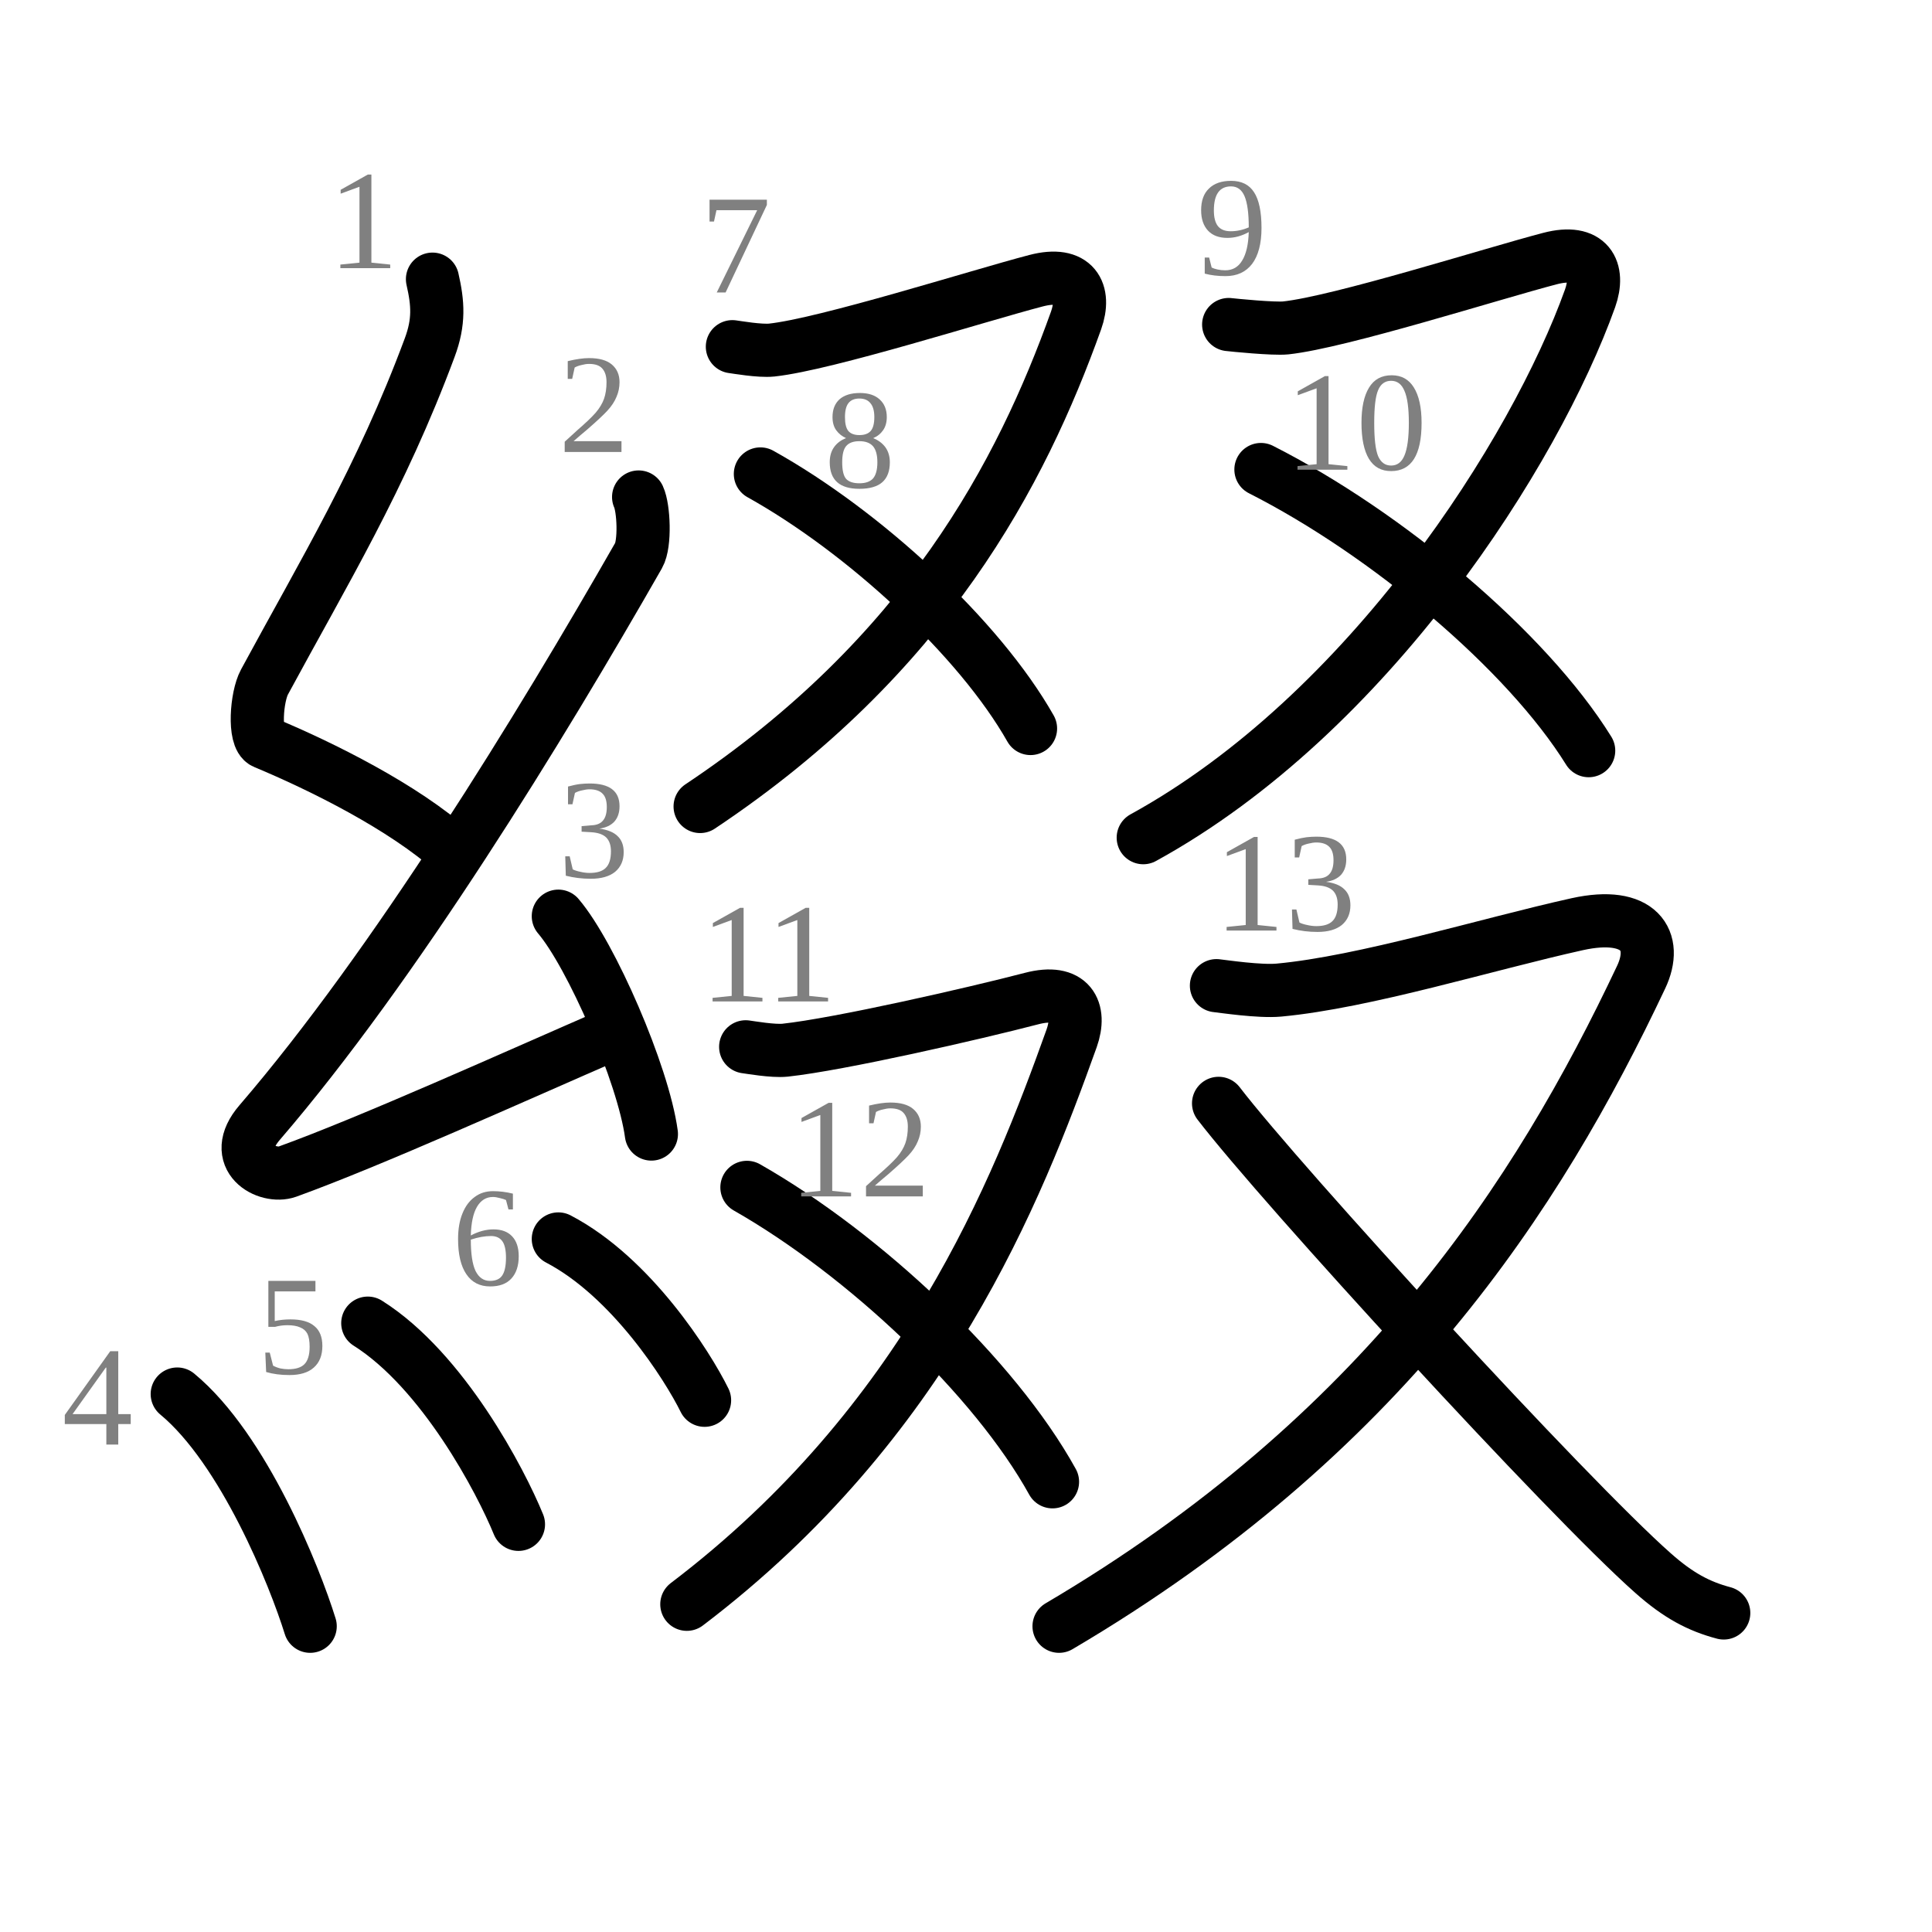
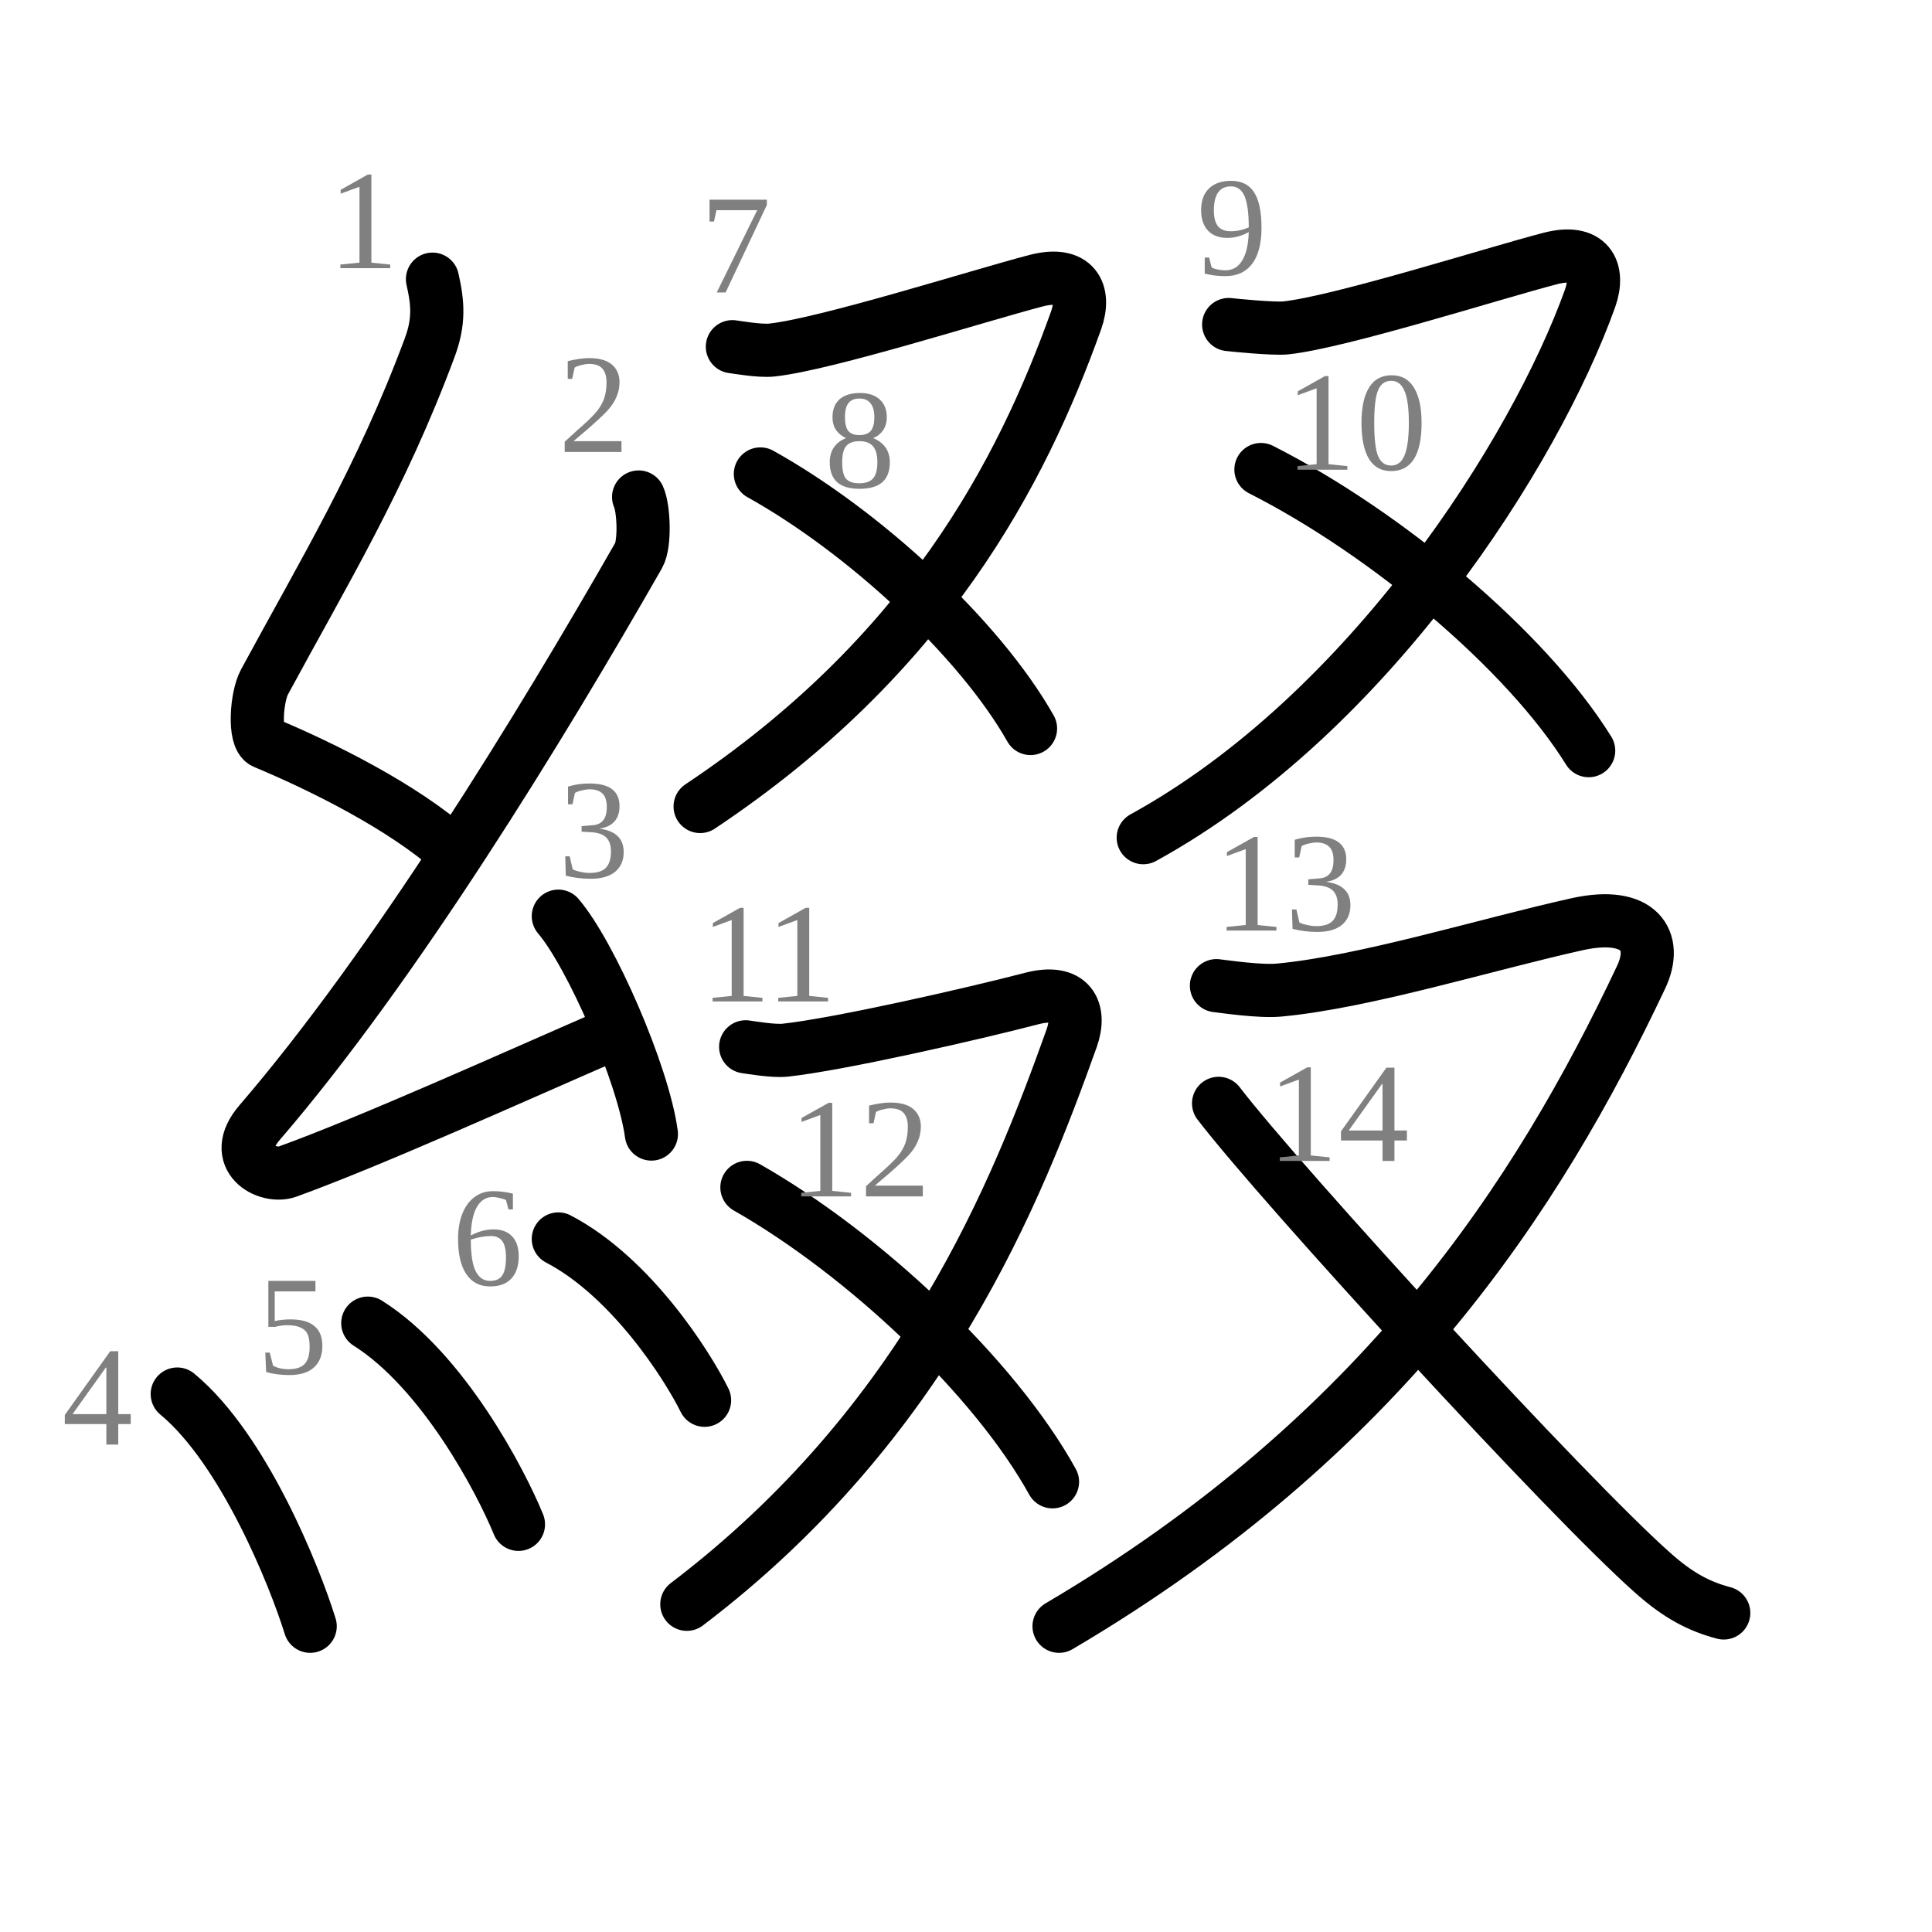
<svg xmlns="http://www.w3.org/2000/svg" xmlns:ns1="http://kanjivg.tagaini.net" width="109" height="109" viewBox="0 0 109 109">
  <g id="kvg:StrokePaths_07db4-Kaisho" style="fill:none;stroke:#000000;stroke-width:3;stroke-linecap:round;stroke-linejoin:round;">
    <g id="kvg:07db4-Kaisho" ns1:element="綴">
      <g id="kvg:07db4-Kaisho-g1" ns1:element="糸" ns1:variant="true" ns1:position="left" ns1:radical="general">
        <path id="kvg:07db4-Kaisho-s1" ns1:type="㇜" d="M24.4,15.75c0.31,1.36,0.39,2.4-0.16,3.87c-2.74,7.37-5.99,12.7-9.32,18.86c-0.45,0.83-0.62,3.15,0,3.41c3.26,1.36,7.84,3.64,10.64,6.14" />
        <path id="kvg:07db4-Kaisho-s2" ns1:type="㇜" d="M36.03,28.04c0.29,0.62,0.38,2.64,0,3.3C30.5,41.02,22.25,54.5,14.65,63.33c-1.74,2.02,0.43,3.18,1.57,2.77c4.75-1.72,12.78-5.35,18.53-7.85" />
        <path id="kvg:07db4-Kaisho-s3" ns1:type="㇔" d="M31.5,51.69c1.85,2.17,4.79,8.91,5.25,12.29" />
        <path id="kvg:07db4-Kaisho-s4" ns1:type="㇔" d="M10,78.65c3.75,3.1,6.63,10.29,7.5,13.1" />
        <path id="kvg:07db4-Kaisho-s5" ns1:type="㇔" d="M20.75,74.65c4.25,2.68,7.51,8.92,8.5,11.35" />
        <path id="kvg:07db4-Kaisho-s6" ns1:type="㇔" d="M31.5,69.9c4.12,2.15,7.29,7.15,8.25,9.1" />
      </g>
      <g id="kvg:07db4-Kaisho-g2" ns1:position="right">
        <g id="kvg:07db4-Kaisho-g3" ns1:position="top">
          <g id="kvg:07db4-Kaisho-g4" ns1:element="又" ns1:position="left">
            <path id="kvg:07db4-Kaisho-s7" ns1:type="㇇" d="M41.32,19.56c0.24,0.03,1.54,0.26,2.22,0.19c3.07-0.33,11.68-3.07,14.9-3.91c2.21-0.58,2.83,0.66,2.27,2.24C57.62,26.7,52.25,37,39.5,45.5" />
            <path id="kvg:07db4-Kaisho-s8" ns1:type="㇔/㇏" d="M42.9,26.74C48.75,30,55.25,36,58.14,41.1" />
          </g>
          <g id="kvg:07db4-Kaisho-g5" ns1:element="又" ns1:position="right">
            <path id="kvg:07db4-Kaisho-s9" ns1:type="㇇" d="M69.32,18.31c0.24,0.03,2.54,0.26,3.22,0.19c3.07-0.33,11.68-3.07,14.9-3.91c2.21-0.58,2.83,0.66,2.27,2.24c-3.09,8.63-12.46,23.43-25.21,30.43" />
            <path id="kvg:07db4-Kaisho-s10" ns1:type="㇔/㇏" d="M71.14,26.49c7.1,3.6,14.99,10.22,18.49,15.86" />
          </g>
        </g>
        <g id="kvg:07db4-Kaisho-g6" ns1:position="bottom">
          <g id="kvg:07db4-Kaisho-g7" ns1:element="又" ns1:position="left">
            <path id="kvg:07db4-Kaisho-s11" ns1:type="㇇" d="M42.07,59.06c0.24,0.03,1.54,0.26,2.22,0.19c3.07-0.33,10.68-2.07,13.9-2.91c2.21-0.58,2.83,0.66,2.27,2.24c-3.09,8.63-8.21,21.68-21.71,31.93" />
            <path id="kvg:07db4-Kaisho-s12" ns1:type="㇔/㇏" d="M42.14,66.99c6.62,3.77,13.98,10.71,17.24,16.61" />
          </g>
          <g id="kvg:07db4-Kaisho-g8" ns1:element="又" ns1:position="right">
            <path id="kvg:07db4-Kaisho-s13" ns1:type="㇇" d="M68.63,55.61c0.38,0.04,2.43,0.35,3.52,0.25c4.86-0.45,11.74-2.59,16.84-3.72c3.5-0.77,4.58,0.92,3.6,2.99C86.75,67.5,78,81,59.75,91.75" />
            <path id="kvg:07db4-Kaisho-s14" ns1:type="㇏" d="M68.75,62.25c3.56,4.64,19.71,22.26,24.51,26.5c1.43,1.27,2.59,1.88,3.99,2.25" />
          </g>
        </g>
      </g>
    </g>
  </g>
  <g id="kvg:StrokeNumbers_07db4-Kaisho" style="font-size:8;fill:#808080">
    <text transform="matrix(1 0 0 1 18.50 15.13)">1</text>
    <text transform="matrix(1 0 0 1 31.50 25.50)">2</text>
    <text transform="matrix(1 0 0 1 31.50 49.50)">3</text>
    <text transform="matrix(1 0 0 1 3.50 81.50)">4</text>
    <text transform="matrix(1 0 0 1 14.50 77.50)">5</text>
    <text transform="matrix(1 0 0 1 25.50 72.50)">6</text>
    <text transform="matrix(1 0 0 1 39.50 16.50)">7</text>
    <text transform="matrix(1 0 0 1 46.50 27.50)">8</text>
    <text transform="matrix(1 0 0 1 67.50 15.50)">9</text>
    <text transform="matrix(1 0 0 1 72.50 26.50)">10</text>
    <text transform="matrix(1 0 0 1 39.50 56.50)">11</text>
    <text transform="matrix(1 0 0 1 44.50 67.50)">12</text>
    <text transform="matrix(1 0 0 1 68.50 52.50)">13</text>
+     <text transform="matrix(1 0 0 1 71.50 65.50)">14</text>
  </g>
</svg>
